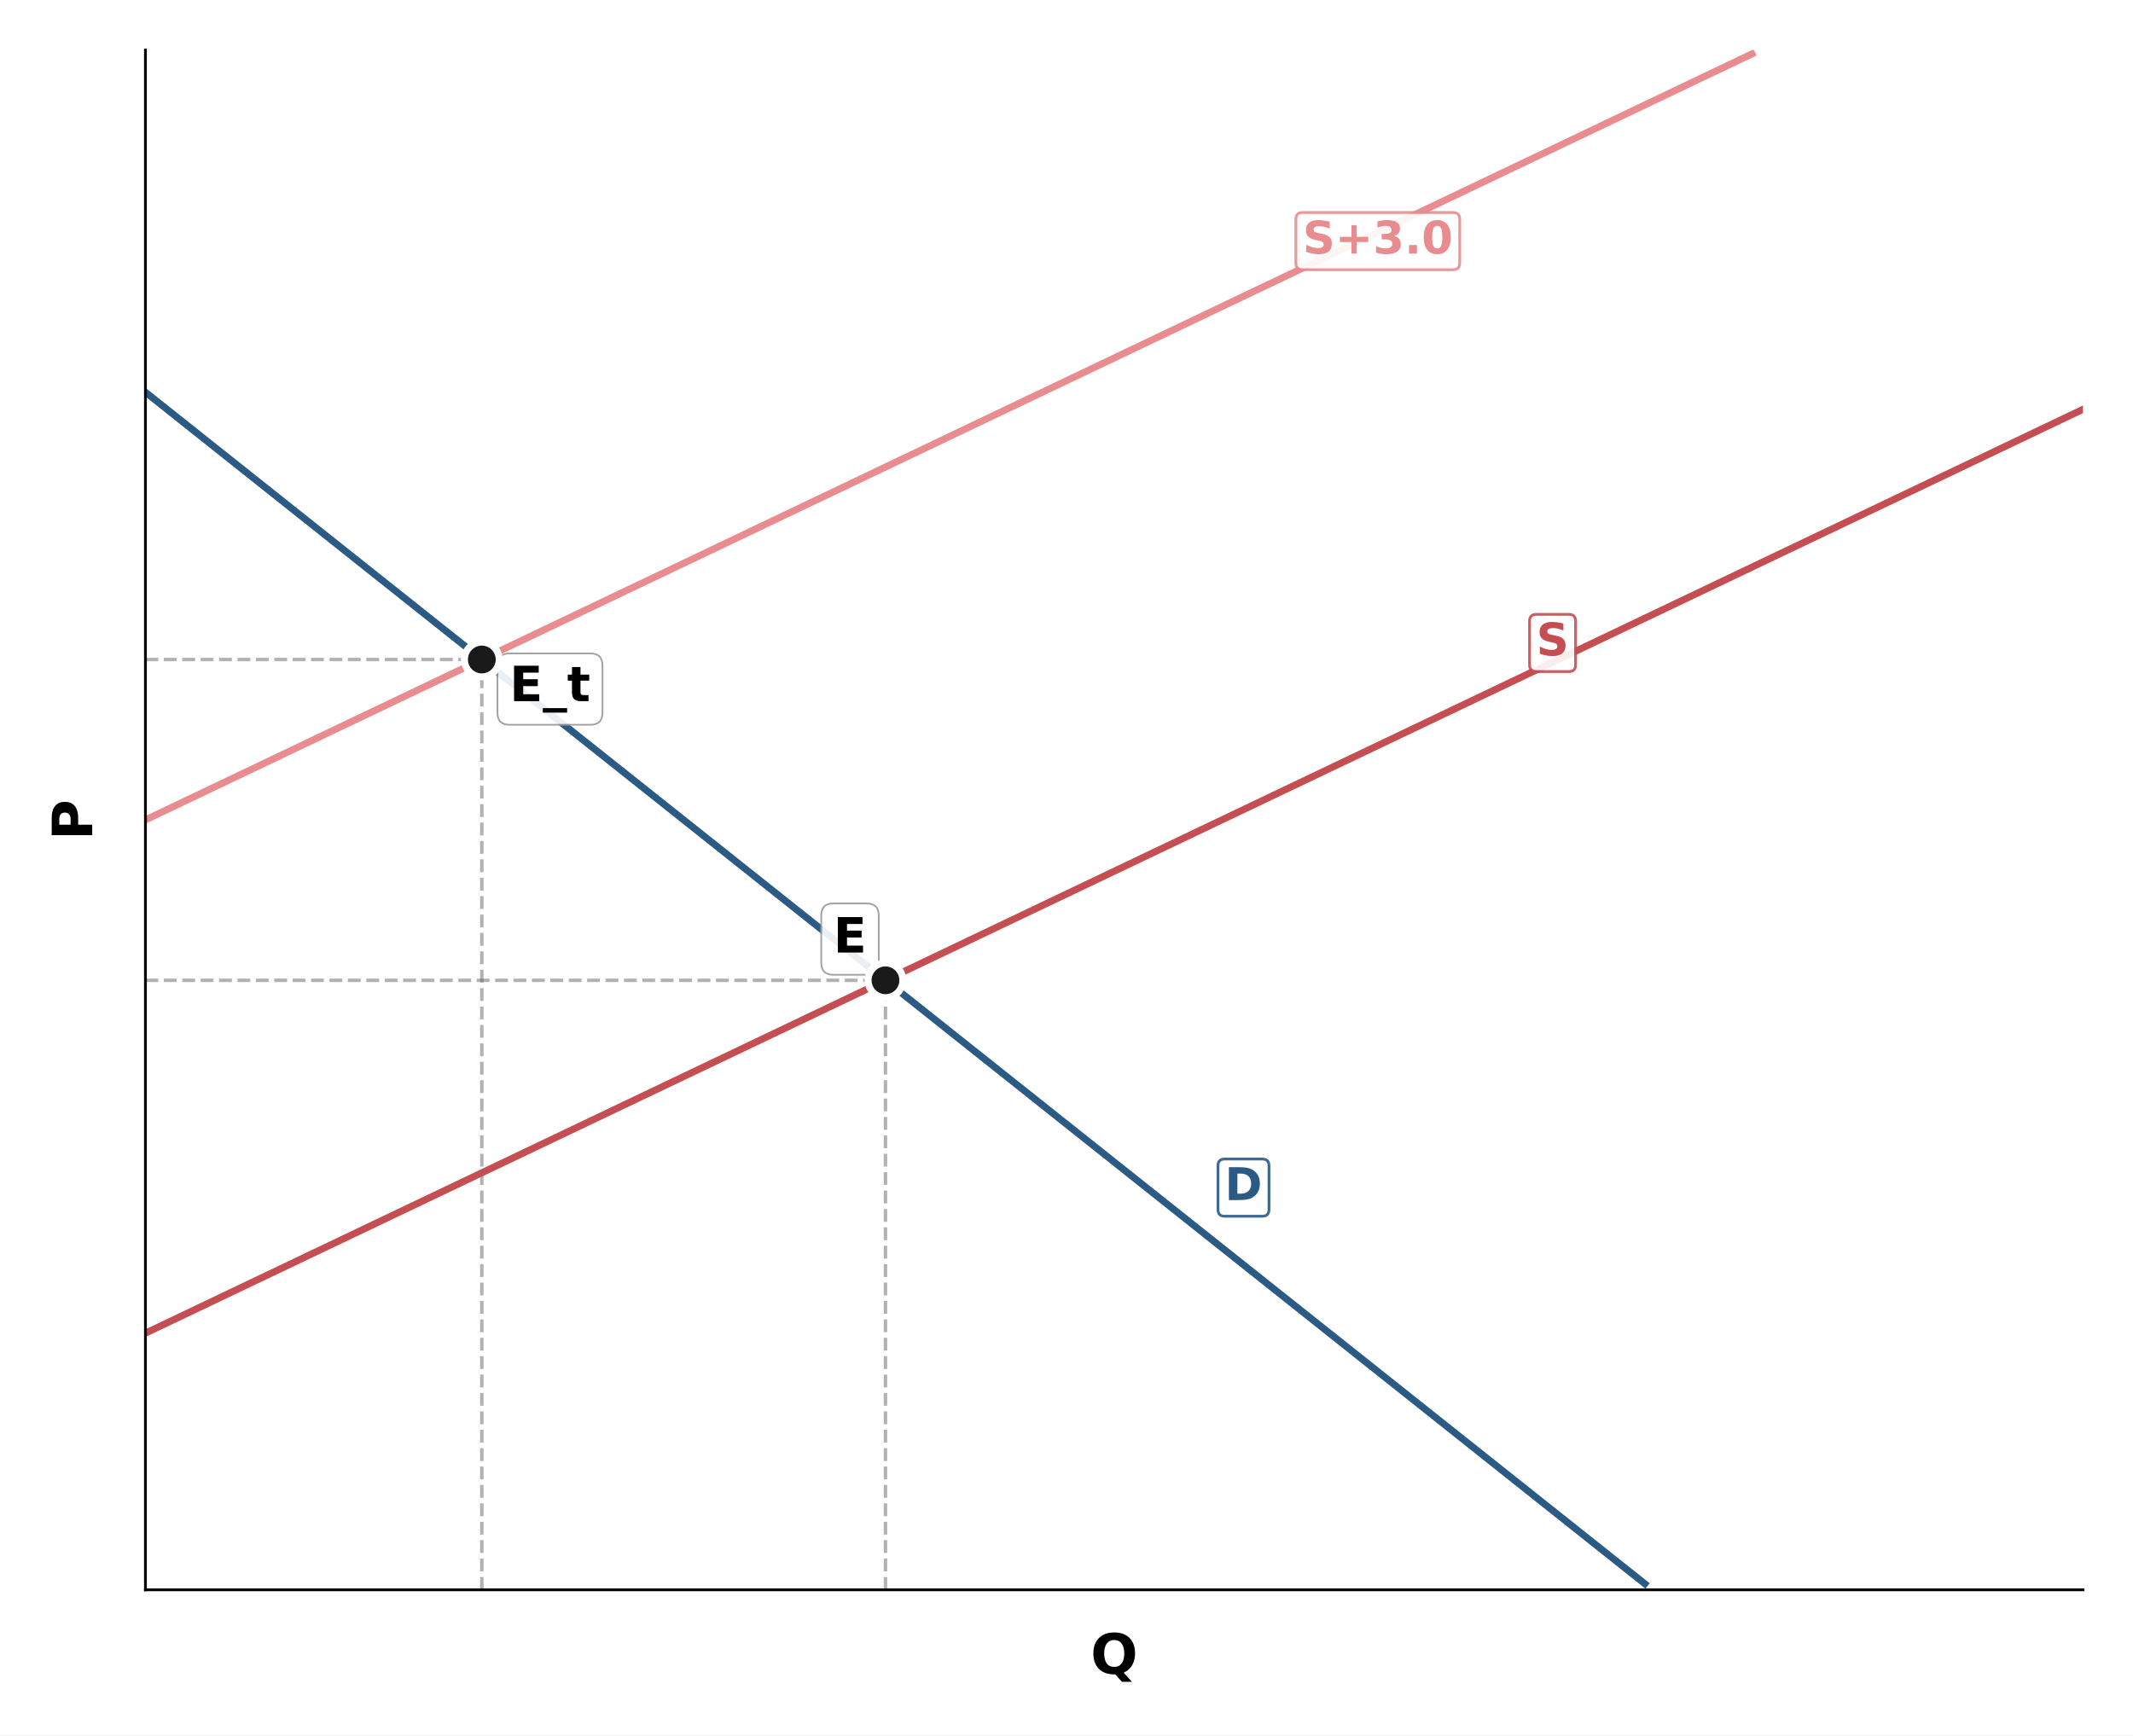
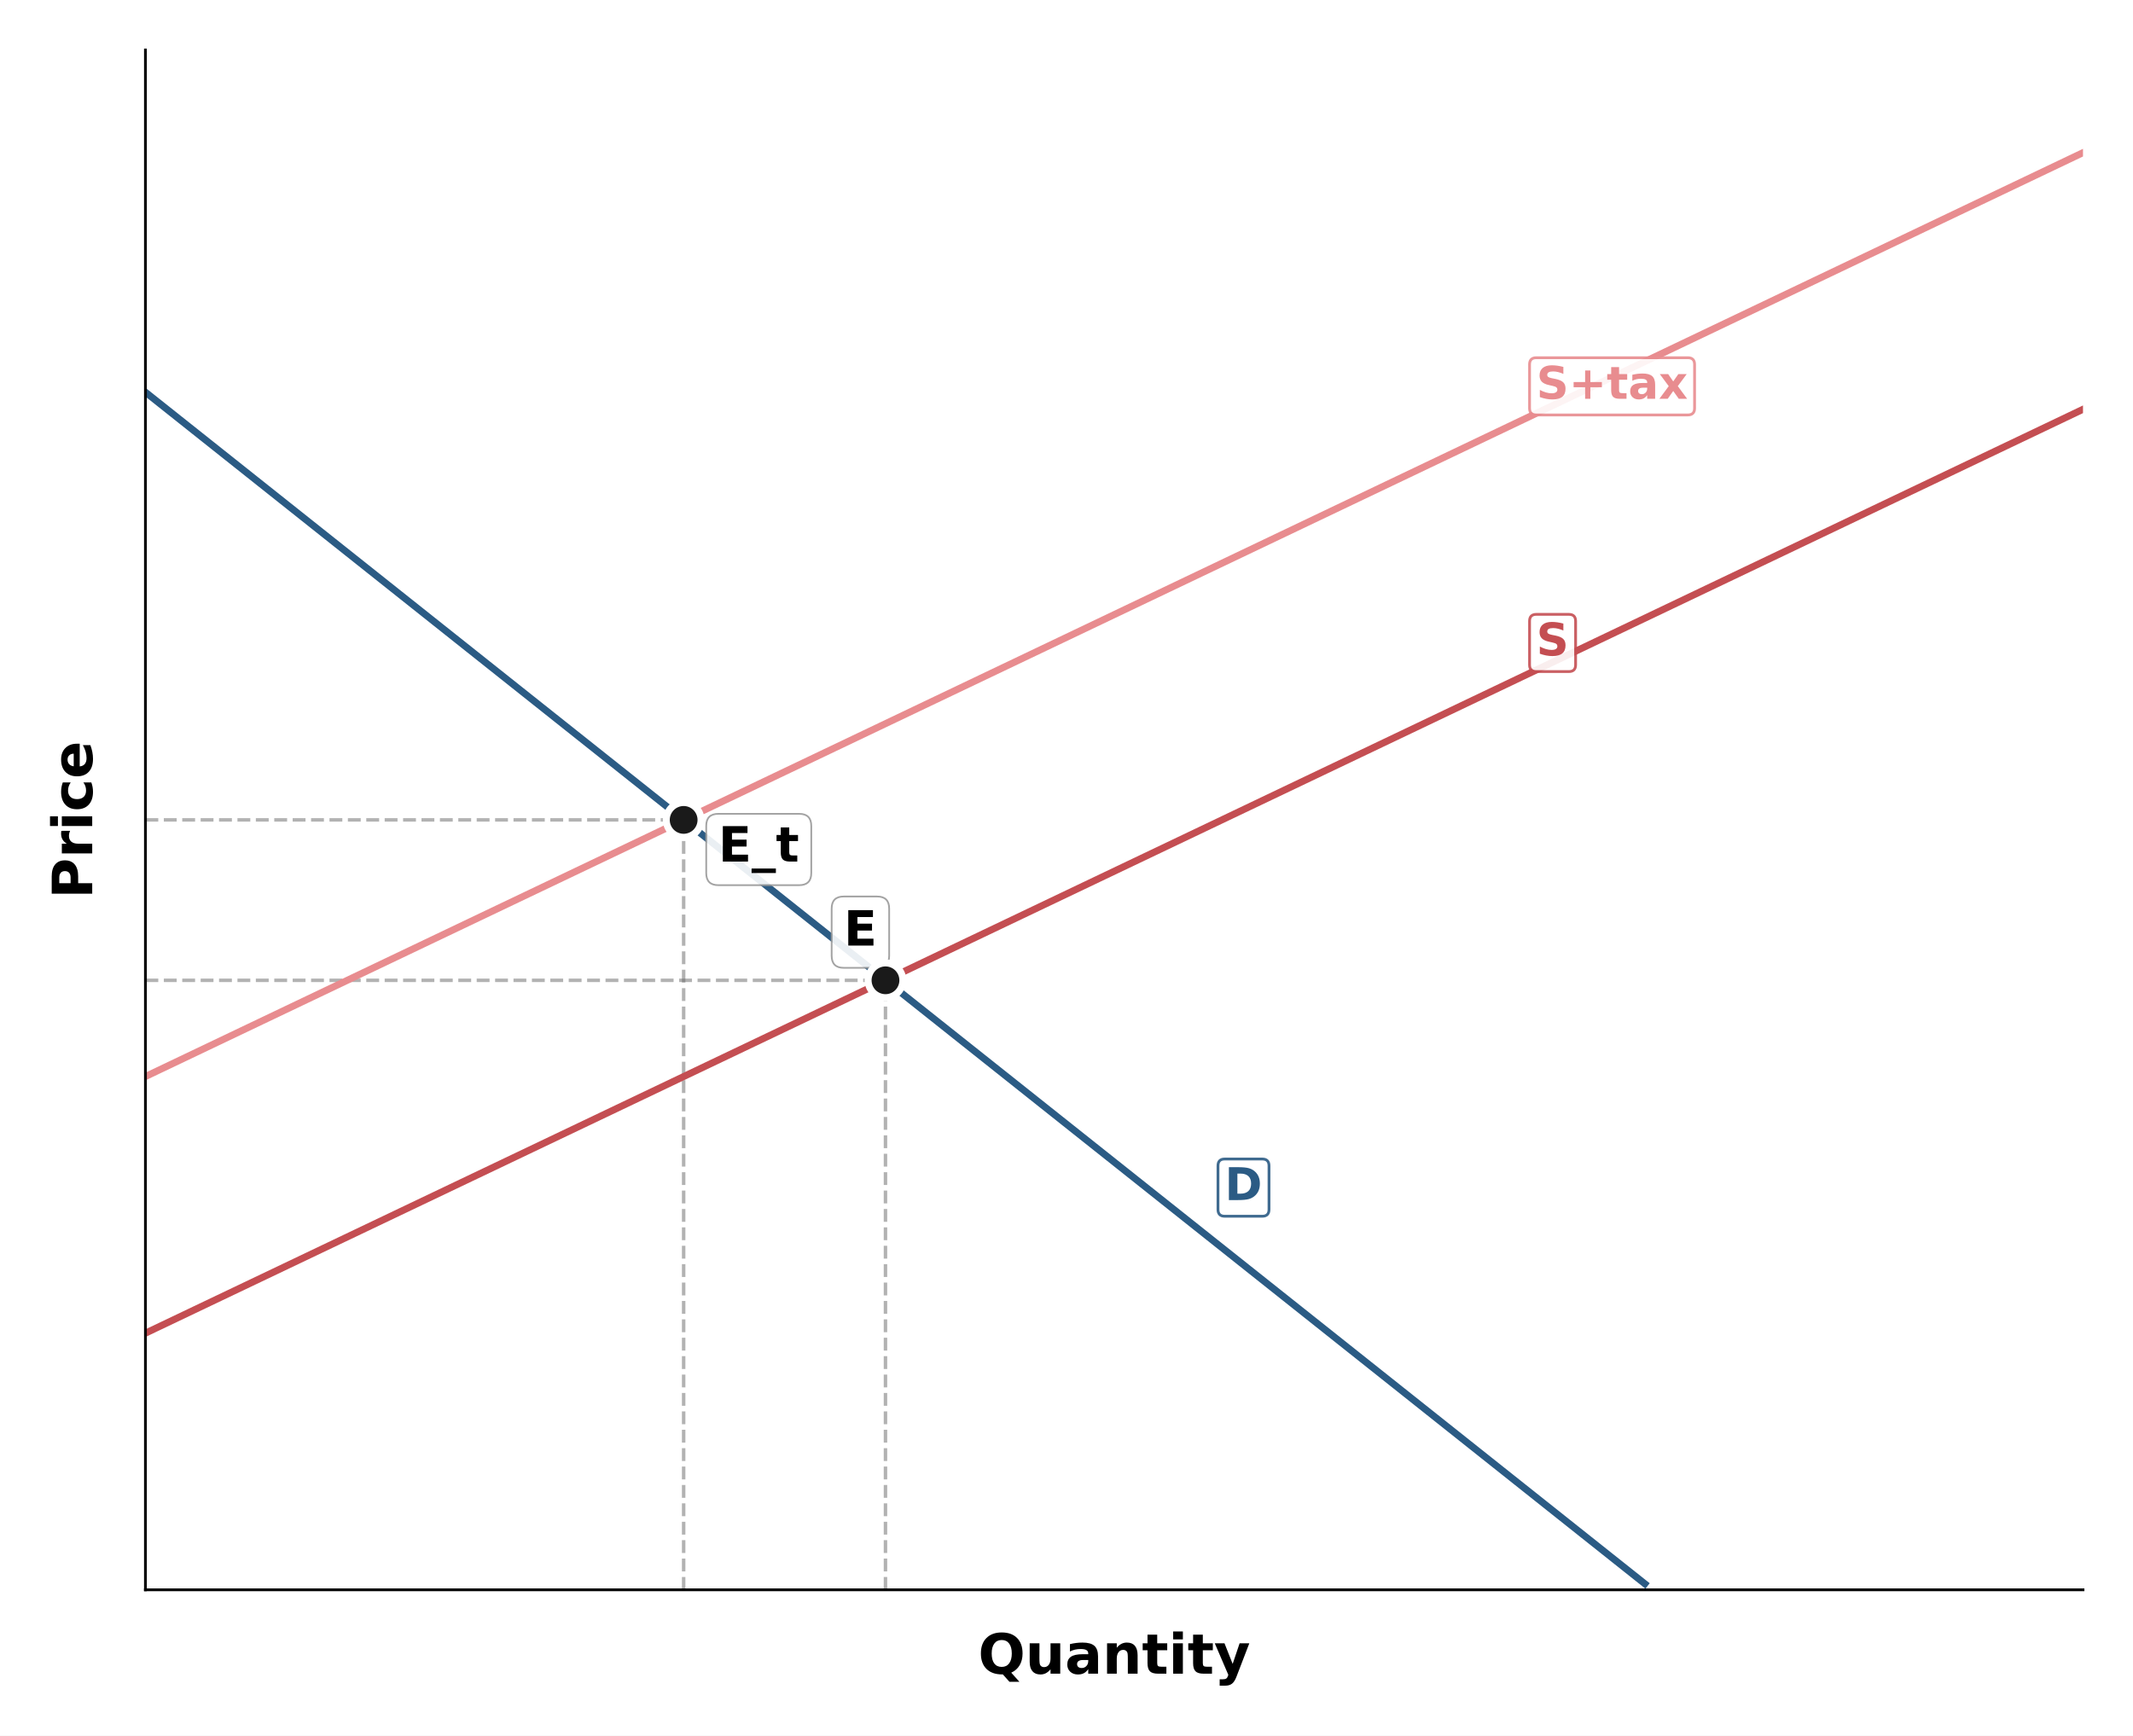
- <svg xmlns="http://www.w3.org/2000/svg" xmlns:xlink="http://www.w3.org/1999/xlink" width="614.285pt" height="499.805pt" viewBox="0 0 614.285 499.805" version="1.1">
+ <svg xmlns="http://www.w3.org/2000/svg" xmlns:xlink="http://www.w3.org/1999/xlink" width="614.285pt" height="499.93pt" viewBox="0 0 614.285 499.93" version="1.1">
  <defs>
    <style type="text/css">*{stroke-linejoin: round; stroke-linecap: butt}</style>
  </defs>
  <g id="figure_1">
    <g id="patch_1">
-       <path d="M 0 499.805  L 614.285 499.805  L 614.285 0  L 0 0  z " style="fill: #ffffff" />
+       <path d="M 0 499.93  L 614.285 499.93  L 614.285 0  L 0 0  z " style="fill: #ffffff" />
    </g>
    <g id="axes_1">
      <g id="patch_2">
        <path d="M 41.885 457.92  L 599.885 457.92  L 599.885 14.4  L 41.885 14.4  z " style="fill: #ffffff" />
      </g>
      <g id="line2d_1">
-         <path d="M 255.01 457.92  L 255.01 282.36  " clip-path="url(#pebe210a3e2)" style="fill: none; stroke-dasharray: 3.7,1.6; stroke-dashoffset: 0; stroke: #666666; stroke-opacity: 0.5" />
+         <path d="M 255.01 457.92  L 255.01 282.36  " clip-path="url(#p56eb7b7b7c)" style="fill: none; stroke-dasharray: 3.7,1.6; stroke-dashoffset: 0; stroke: #666666; stroke-opacity: 0.5" />
      </g>
      <g id="line2d_2">
-         <path d="M 41.885 282.36  L 255.01 282.36  " clip-path="url(#pebe210a3e2)" style="fill: none; stroke-dasharray: 3.7,1.6; stroke-dashoffset: 0; stroke: #666666; stroke-opacity: 0.5" />
+         <path d="M 41.885 282.36  L 255.01 282.36  " clip-path="url(#p56eb7b7b7c)" style="fill: none; stroke-dasharray: 3.7,1.6; stroke-dashoffset: 0; stroke: #666666; stroke-opacity: 0.5" />
      </g>
      <g id="line2d_3">
-         <path d="M 138.76 457.92  L 138.76 189.96  " clip-path="url(#pebe210a3e2)" style="fill: none; stroke-dasharray: 3.7,1.6; stroke-dashoffset: 0; stroke: #666666; stroke-opacity: 0.5" />
+         <path d="M 196.885 457.92  L 196.885 236.16  " clip-path="url(#p56eb7b7b7c)" style="fill: none; stroke-dasharray: 3.7,1.6; stroke-dashoffset: 0; stroke: #666666; stroke-opacity: 0.5" />
      </g>
      <g id="line2d_4">
-         <path d="M 41.885 189.96  L 138.76 189.96  " clip-path="url(#pebe210a3e2)" style="fill: none; stroke-dasharray: 3.7,1.6; stroke-dashoffset: 0; stroke: #666666; stroke-opacity: 0.5" />
+         <path d="M 41.885 236.16  L 196.885 236.16  " clip-path="url(#p56eb7b7b7c)" style="fill: none; stroke-dasharray: 3.7,1.6; stroke-dashoffset: 0; stroke: #666666; stroke-opacity: 0.5" />
      </g>
      <g id="matplotlib.axis_1">
        <g id="xtick_1" />
        <g id="xtick_2" />
        <g id="xtick_3" />
        <g id="xtick_4" />
        <g id="xtick_5" />
        <g id="xtick_6" />
        <g id="xtick_7" />
        <g id="xtick_8" />
        <g id="xtick_9" />
        <g id="xtick_10" />
        <g id="text_1">
-           <g transform="translate(314.0838 482.0775) scale(0.16 -0.16)">
+           <g transform="translate(281.69 482.0775) scale(0.16 -0.16)">
            <defs>
              <path id="DejaVuSans-Bold-51" d="M 2847 -84  L 2753 -84  Q 1600 -84 959 553  Q 319 1191 319 2328  Q 319 3463 958 4106  Q 1597 4750 2719 4750  Q 3853 4750 4486 4112  Q 5119 3475 5119 2328  Q 5119 1541 4783 972  Q 4447 403 3816 116  L 4756 -934  L 3609 -934  L 2847 -84  z M 2719 3878  Q 2169 3878 1866 3472  Q 1563 3066 1563 2328  Q 1563 1578 1859 1179  Q 2156 781 2719 781  Q 3272 781 3575 1187  Q 3878 1594 3878 2328  Q 3878 3066 3575 3472  Q 3272 3878 2719 3878  z " transform="scale(0.015625)" />
+               <path id="DejaVuSans-Bold-75" d="M 500 1363  L 500 3500  L 1625 3500  L 1625 3150  Q 1625 2866 1622 2436  Q 1619 2006 1619 1863  Q 1619 1441 1641 1255  Q 1663 1069 1716 984  Q 1784 875 1895 815  Q 2006 756 2150 756  Q 2500 756 2700 1025  Q 2900 1294 2900 1772  L 2900 3500  L 4019 3500  L 4019 0  L 2900 0  L 2900 506  Q 2647 200 2364 54  Q 2081 -91 1741 -91  Q 1134 -91 817 281  Q 500 653 500 1363  z " transform="scale(0.015625)" />
+               <path id="DejaVuSans-Bold-61" d="M 2106 1575  Q 1756 1575 1579 1456  Q 1403 1338 1403 1106  Q 1403 894 1545 773  Q 1688 653 1941 653  Q 2256 653 2472 879  Q 2688 1106 2688 1447  L 2688 1575  L 2106 1575  z M 3816 1997  L 3816 0  L 2688 0  L 2688 519  Q 2463 200 2181 54  Q 1900 -91 1497 -91  Q 953 -91 614 226  Q 275 544 275 1050  Q 275 1666 698 1953  Q 1122 2241 2028 2241  L 2688 2241  L 2688 2328  Q 2688 2594 2478 2717  Q 2269 2841 1825 2841  Q 1466 2841 1156 2769  Q 847 2697 581 2553  L 581 3406  Q 941 3494 1303 3539  Q 1666 3584 2028 3584  Q 2975 3584 3395 3211  Q 3816 2838 3816 1997  z " transform="scale(0.015625)" />
+               <path id="DejaVuSans-Bold-6e" d="M 4056 2131  L 4056 0  L 2931 0  L 2931 347  L 2931 1631  Q 2931 2084 2911 2256  Q 2891 2428 2841 2509  Q 2775 2619 2662 2680  Q 2550 2741 2406 2741  Q 2056 2741 1856 2470  Q 1656 2200 1656 1722  L 1656 0  L 538 0  L 538 3500  L 1656 3500  L 1656 2988  Q 1909 3294 2193 3439  Q 2478 3584 2822 3584  Q 3428 3584 3742 3212  Q 4056 2841 4056 2131  z " transform="scale(0.015625)" />
+               <path id="DejaVuSans-Bold-74" d="M 1759 4494  L 1759 3500  L 2913 3500  L 2913 2700  L 1759 2700  L 1759 1216  Q 1759 972 1856 886  Q 1953 800 2241 800  L 2816 800  L 2816 0  L 1856 0  Q 1194 0 917 276  Q 641 553 641 1216  L 641 2700  L 84 2700  L 84 3500  L 641 3500  L 641 4494  L 1759 4494  z " transform="scale(0.015625)" />
+               <path id="DejaVuSans-Bold-69" d="M 538 3500  L 1656 3500  L 1656 0  L 538 0  L 538 3500  z M 538 4863  L 1656 4863  L 1656 3950  L 538 3950  L 538 4863  z " transform="scale(0.015625)" />
+               <path id="DejaVuSans-Bold-79" d="M 78 3500  L 1197 3500  L 2138 1125  L 2938 3500  L 4056 3500  L 2584 -331  Q 2363 -916 2067 -1148  Q 1772 -1381 1288 -1381  L 641 -1381  L 641 -647  L 991 -647  Q 1275 -647 1404 -556  Q 1534 -466 1606 -231  L 1638 -134  L 78 3500  z " transform="scale(0.015625)" />
            </defs>
            <use xlink:href="#DejaVuSans-Bold-51" />
+             <use xlink:href="#DejaVuSans-Bold-75" x="85.01" />
+             <use xlink:href="#DejaVuSans-Bold-61" x="156.201" />
+             <use xlink:href="#DejaVuSans-Bold-6e" x="223.682" />
+             <use xlink:href="#DejaVuSans-Bold-74" x="294.873" />
+             <use xlink:href="#DejaVuSans-Bold-69" x="342.676" />
+             <use xlink:href="#DejaVuSans-Bold-74" x="376.953" />
+             <use xlink:href="#DejaVuSans-Bold-79" x="424.756" />
          </g>
        </g>
      </g>
      <g id="matplotlib.axis_2">
        <g id="ytick_1" />
        <g id="ytick_2" />
        <g id="ytick_3" />
        <g id="ytick_4" />
        <g id="ytick_5" />
        <g id="ytick_6" />
        <g id="ytick_7" />
        <g id="ytick_8" />
        <g id="ytick_9" />
        <g id="ytick_10" />
        <g id="text_2">
-           <g transform="translate(26.5575 242.0238) rotate(-90) scale(0.16 -0.16)">
+           <g transform="translate(26.5575 258.88) rotate(-90) scale(0.16 -0.16)">
            <defs>
              <path id="DejaVuSans-Bold-50" d="M 588 4666  L 2584 4666  Q 3475 4666 3951 4270  Q 4428 3875 4428 3144  Q 4428 2409 3951 2014  Q 3475 1619 2584 1619  L 1791 1619  L 1791 0  L 588 0  L 588 4666  z M 1791 3794  L 1791 2491  L 2456 2491  Q 2806 2491 2997 2661  Q 3188 2831 3188 3144  Q 3188 3456 2997 3625  Q 2806 3794 2456 3794  L 1791 3794  z " transform="scale(0.015625)" />
+               <path id="DejaVuSans-Bold-72" d="M 3138 2547  Q 2991 2616 2845 2648  Q 2700 2681 2553 2681  Q 2122 2681 1889 2404  Q 1656 2128 1656 1613  L 1656 0  L 538 0  L 538 3500  L 1656 3500  L 1656 2925  Q 1872 3269 2151 3426  Q 2431 3584 2822 3584  Q 2878 3584 2943 3579  Q 3009 3575 3134 3559  L 3138 2547  z " transform="scale(0.015625)" />
+               <path id="DejaVuSans-Bold-63" d="M 3366 3391  L 3366 2478  Q 3138 2634 2908 2709  Q 2678 2784 2431 2784  Q 1963 2784 1702 2511  Q 1441 2238 1441 1747  Q 1441 1256 1702 982  Q 1963 709 2431 709  Q 2694 709 2930 787  Q 3166 866 3366 1019  L 3366 103  Q 3103 6 2833 -42  Q 2563 -91 2291 -91  Q 1344 -91 809 395  Q 275 881 275 1747  Q 275 2613 809 3098  Q 1344 3584 2291 3584  Q 2566 3584 2833 3536  Q 3100 3488 3366 3391  z " transform="scale(0.015625)" />
+               <path id="DejaVuSans-Bold-65" d="M 4031 1759  L 4031 1441  L 1416 1441  Q 1456 1047 1700 850  Q 1944 653 2381 653  Q 2734 653 3104 758  Q 3475 863 3866 1075  L 3866 213  Q 3469 63 3072 -14  Q 2675 -91 2278 -91  Q 1328 -91 801 392  Q 275 875 275 1747  Q 275 2603 792 3093  Q 1309 3584 2216 3584  Q 3041 3584 3536 3087  Q 4031 2591 4031 1759  z M 2881 2131  Q 2881 2450 2695 2645  Q 2509 2841 2209 2841  Q 1884 2841 1681 2658  Q 1478 2475 1428 2131  L 2881 2131  z " transform="scale(0.015625)" />
            </defs>
            <use xlink:href="#DejaVuSans-Bold-50" />
+             <use xlink:href="#DejaVuSans-Bold-72" x="73.291" />
+             <use xlink:href="#DejaVuSans-Bold-69" x="122.607" />
+             <use xlink:href="#DejaVuSans-Bold-63" x="156.885" />
+             <use xlink:href="#DejaVuSans-Bold-65" x="216.162" />
          </g>
        </g>
      </g>
      <g id="line2d_5">
-         <path d="M 41.885 112.96  L 473.704 456.187  L 473.704 456.187  " clip-path="url(#pebe210a3e2)" style="fill: none; stroke: #2b5b84; stroke-width: 2; stroke-linecap: square" />
+         <path d="M 41.885 112.96  L 473.704 456.187  L 473.704 456.187  " clip-path="url(#p56eb7b7b7c)" style="fill: none; stroke: #2b5b84; stroke-width: 2; stroke-linecap: square" />
      </g>
      <g id="line2d_6">
-         <path d="M 41.885 384  L 599.885 117.888  L 599.885 117.888  " clip-path="url(#pebe210a3e2)" style="fill: none; stroke: #c44e52; stroke-width: 2; stroke-linecap: square" />
+         <path d="M 41.885 384  L 599.885 117.888  L 599.885 117.888  " clip-path="url(#p56eb7b7b7c)" style="fill: none; stroke: #c44e52; stroke-width: 2; stroke-linecap: square" />
      </g>
      <g id="line2d_7">
-         <path d="M 41.885 236.16  L 504.548 15.514  L 504.548 15.514  " clip-path="url(#pebe210a3e2)" style="fill: none; stroke: #e88c8f; stroke-width: 2; stroke-linecap: square" />
+         <path d="M 41.885 310.08  L 599.885 43.968  L 599.885 43.968  " clip-path="url(#p56eb7b7b7c)" style="fill: none; stroke: #e88c8f; stroke-width: 2; stroke-linecap: square" />
      </g>
      <g id="patch_3">
        <path d="M 41.885 457.92  L 41.885 14.4  " style="fill: none; stroke: #000000; stroke-width: 0.8; stroke-linejoin: miter; stroke-linecap: square" />
      </g>
      <g id="patch_4">
        <path d="M 41.885 457.92  L 599.885 457.92  " style="fill: none; stroke: #000000; stroke-width: 0.8; stroke-linejoin: miter; stroke-linecap: square" />
      </g>
      <g id="text_3">
        <g id="patch_5">
          <path d="M 352.719 350.318  L 363.511 350.318  Q 365.461 350.318 365.461 348.368  L 365.461 335.786  Q 365.461 333.836 363.511 333.836  L 352.719 333.836  Q 350.769 333.836 350.769 335.786  L 350.769 348.368  Q 350.769 350.318 352.719 350.318  z " style="fill: #ffffff; opacity: 0.9; stroke: #2b5b84; stroke-width: 0.8; stroke-linejoin: miter" />
        </g>
        <g style="fill: #2b5b84" transform="translate(352.7192 345.6643) scale(0.13 -0.13)">
          <defs>
            <path id="DejaVuSans-Bold-44" d="M 1791 3756  L 1791 909  L 2222 909  Q 2959 909 3348 1275  Q 3738 1641 3738 2338  Q 3738 3031 3350 3393  Q 2963 3756 2222 3756  L 1791 3756  z M 588 4666  L 1856 4666  Q 2919 4666 3439 4514  Q 3959 4363 4331 4000  Q 4659 3684 4818 3271  Q 4978 2859 4978 2338  Q 4978 1809 4818 1395  Q 4659 981 4331 666  Q 3956 303 3431 151  Q 2906 0 1856 0  L 588 0  L 588 4666  z " transform="scale(0.015625)" />
          </defs>
          <use xlink:href="#DejaVuSans-Bold-44" />
        </g>
      </g>
      <g id="text_4">
        <g id="patch_6">
          <path d="M 442.448 193.439  L 451.81 193.439  Q 453.76 193.439 453.76 191.489  L 453.76 178.908  Q 453.76 176.958 451.81 176.958  L 442.448 176.958  Q 440.498 176.958 440.498 178.908  L 440.498 191.489  Q 440.498 193.439 442.448 193.439  z " style="fill: #ffffff; opacity: 0.9; stroke: #c44e52; stroke-width: 0.8; stroke-linejoin: miter" />
        </g>
        <g style="fill: #c44e52" transform="translate(442.4478 188.7855) scale(0.13 -0.13)">
          <defs>
            <path id="DejaVuSans-Bold-53" d="M 3834 4519  L 3834 3531  Q 3450 3703 3084 3790  Q 2719 3878 2394 3878  Q 1963 3878 1756 3759  Q 1550 3641 1550 3391  Q 1550 3203 1689 3098  Q 1828 2994 2194 2919  L 2706 2816  Q 3484 2659 3812 2340  Q 4141 2022 4141 1434  Q 4141 663 3683 286  Q 3225 -91 2284 -91  Q 1841 -91 1394 -6  Q 947 78 500 244  L 500 1259  Q 947 1022 1364 901  Q 1781 781 2169 781  Q 2563 781 2772 912  Q 2981 1044 2981 1288  Q 2981 1506 2839 1625  Q 2697 1744 2272 1838  L 1806 1941  Q 1106 2091 782 2419  Q 459 2747 459 3303  Q 459 4000 909 4375  Q 1359 4750 2203 4750  Q 2588 4750 2994 4692  Q 3400 4634 3834 4519  z " transform="scale(0.015625)" />
          </defs>
          <use xlink:href="#DejaVuSans-Bold-53" />
        </g>
      </g>
      <g id="text_5">
        <g id="patch_7">
-           <path d="M 375.151 77.693  L 418.435 77.693  Q 420.385 77.693 420.385 75.743  L 420.385 63.161  Q 420.385 61.211 418.435 61.211  L 375.151 61.211  Q 373.201 61.211 373.201 63.161  L 373.201 75.743  Q 373.201 77.693 375.151 77.693  z " style="fill: #ffffff; opacity: 0.9; stroke: #e88c8f; stroke-width: 0.8; stroke-linejoin: miter" />
+           <path d="M 442.448 119.519  L 486.075 119.519  Q 488.025 119.519 488.025 117.569  L 488.025 104.988  Q 488.025 103.038 486.075 103.038  L 442.448 103.038  Q 440.498 103.038 440.498 104.988  L 440.498 117.569  Q 440.498 119.519 442.448 119.519  z " style="fill: #ffffff; opacity: 0.9; stroke: #e88c8f; stroke-width: 0.8; stroke-linejoin: miter" />
        </g>
-         <g style="fill: #e88c8f" transform="translate(375.1513 73.03944) scale(0.13 -0.13)">
+         <g style="fill: #e88c8f" transform="translate(442.4478 114.8655) scale(0.13 -0.13)">
          <defs>
            <path id="DejaVuSans-Bold-2b" d="M 3053 4013  L 3053 2375  L 4684 2375  L 4684 1638  L 3053 1638  L 3053 0  L 2309 0  L 2309 1638  L 678 1638  L 678 2375  L 2309 2375  L 2309 4013  L 3053 4013  z " transform="scale(0.015625)" />
-             <path id="DejaVuSans-Bold-33" d="M 2981 2516  Q 3453 2394 3698 2092  Q 3944 1791 3944 1325  Q 3944 631 3412 270  Q 2881 -91 1863 -91  Q 1503 -91 1142 -33  Q 781 25 428 141  L 428 1069  Q 766 900 1098 814  Q 1431 728 1753 728  Q 2231 728 2486 893  Q 2741 1059 2741 1369  Q 2741 1688 2480 1852  Q 2219 2016 1709 2016  L 1228 2016  L 1228 2791  L 1734 2791  Q 2188 2791 2409 2933  Q 2631 3075 2631 3366  Q 2631 3634 2415 3781  Q 2200 3928 1806 3928  Q 1516 3928 1219 3862  Q 922 3797 628 3669  L 628 4550  Q 984 4650 1334 4700  Q 1684 4750 2022 4750  Q 2931 4750 3382 4451  Q 3834 4153 3834 3553  Q 3834 3144 3618 2883  Q 3403 2622 2981 2516  z " transform="scale(0.015625)" />
-             <path id="DejaVuSans-Bold-2e" d="M 653 1209  L 1778 1209  L 1778 0  L 653 0  L 653 1209  z " transform="scale(0.015625)" />
-             <path id="DejaVuSans-Bold-30" d="M 2944 2338  Q 2944 3213 2780 3570  Q 2616 3928 2228 3928  Q 1841 3928 1675 3570  Q 1509 3213 1509 2338  Q 1509 1453 1675 1090  Q 1841 728 2228 728  Q 2613 728 2778 1090  Q 2944 1453 2944 2338  z M 4147 2328  Q 4147 1169 3647 539  Q 3147 -91 2228 -91  Q 1306 -91 806 539  Q 306 1169 306 2328  Q 306 3491 806 4120  Q 1306 4750 2228 4750  Q 3147 4750 3647 4120  Q 4147 3491 4147 2328  z " transform="scale(0.015625)" />
+             <path id="DejaVuSans-Bold-78" d="M 1422 1791  L 159 3500  L 1344 3500  L 2059 2463  L 2784 3500  L 3969 3500  L 2706 1797  L 4031 0  L 2847 0  L 2059 1106  L 1281 0  L 97 0  L 1422 1791  z " transform="scale(0.015625)" />
          </defs>
          <use xlink:href="#DejaVuSans-Bold-53" />
          <use xlink:href="#DejaVuSans-Bold-2b" x="72.021" />
-           <use xlink:href="#DejaVuSans-Bold-33" x="155.811" />
-           <use xlink:href="#DejaVuSans-Bold-2e" x="225.391" />
-           <use xlink:href="#DejaVuSans-Bold-30" x="263.379" />
+           <use xlink:href="#DejaVuSans-Bold-74" x="155.811" />
+           <use xlink:href="#DejaVuSans-Bold-61" x="203.613" />
+           <use xlink:href="#DejaVuSans-Bold-78" x="271.094" />
        </g>
      </g>
      <g id="text_6">
        <g id="patch_8">
-           <path d="M 240.01 280.772  L 249.574 280.772  Q 253.074 280.772 253.074 277.272  L 253.074 263.722  Q 253.074 260.222 249.574 260.222  L 240.01 260.222  Q 236.51 260.222 236.51 263.722  L 236.51 277.272  Q 236.51 280.772 240.01 280.772  z " style="fill: #ffffff; opacity: 0.9; stroke: #999999; stroke-width: 0.5; stroke-linejoin: miter" />
+           <path d="M 243.01 278.772  L 252.574 278.772  Q 256.074 278.772 256.074 275.272  L 256.074 261.722  Q 256.074 258.222 252.574 258.222  L 243.01 258.222  Q 239.51 258.222 239.51 261.722  L 239.51 275.272  Q 239.51 278.772 243.01 278.772  z " style="fill: #ffffff; opacity: 0.9; stroke: #999999; stroke-width: 0.5; stroke-linejoin: miter" />
        </g>
-         <g transform="translate(240.01 274.36) scale(0.14 -0.14)">
+         <g transform="translate(243.01 272.36) scale(0.14 -0.14)">
          <defs>
            <path id="DejaVuSans-Bold-45" d="M 588 4666  L 3834 4666  L 3834 3756  L 1791 3756  L 1791 2888  L 3713 2888  L 3713 1978  L 1791 1978  L 1791 909  L 3903 909  L 3903 0  L 588 0  L 588 4666  z " transform="scale(0.015625)" />
          </defs>
          <use xlink:href="#DejaVuSans-Bold-45" />
        </g>
      </g>
      <g id="text_7">
        <g id="patch_9">
-           <path d="M 146.76 208.761  L 170.015 208.761  Q 173.515 208.761 173.515 205.261  L 173.515 191.712  Q 173.515 188.212 170.015 188.212  L 146.76 188.212  Q 143.26 188.212 143.26 191.712  L 143.26 205.261  Q 143.26 208.761 146.76 208.761  z " style="fill: #ffffff; opacity: 0.9; stroke: #999999; stroke-width: 0.5; stroke-linejoin: miter" />
+           <path d="M 206.885 254.961  L 230.14 254.961  Q 233.64 254.961 233.64 251.461  L 233.64 237.912  Q 233.64 234.412 230.14 234.412  L 206.885 234.412  Q 203.385 234.412 203.385 237.912  L 203.385 251.461  Q 203.385 254.961 206.885 254.961  z " style="fill: #ffffff; opacity: 0.9; stroke: #999999; stroke-width: 0.5; stroke-linejoin: miter" />
        </g>
-         <g transform="translate(146.76 201.96) scale(0.14 -0.14)">
+         <g transform="translate(206.885 248.16) scale(0.14 -0.14)">
          <defs>
            <path id="DejaVuSans-Bold-5f" d="M 3200 -916  L 3200 -1509  L 0 -1509  L 0 -916  L 3200 -916  z " transform="scale(0.015625)" />
-             <path id="DejaVuSans-Bold-74" d="M 1759 4494  L 1759 3500  L 2913 3500  L 2913 2700  L 1759 2700  L 1759 1216  Q 1759 972 1856 886  Q 1953 800 2241 800  L 2816 800  L 2816 0  L 1856 0  Q 1194 0 917 276  Q 641 553 641 1216  L 641 2700  L 84 2700  L 84 3500  L 641 3500  L 641 4494  L 1759 4494  z " transform="scale(0.015625)" />
          </defs>
          <use xlink:href="#DejaVuSans-Bold-45" />
          <use xlink:href="#DejaVuSans-Bold-5f" x="68.311" />
          <use xlink:href="#DejaVuSans-Bold-74" x="118.311" />
        </g>
      </g>
      <g id="line2d_8">
        <defs>
-           <path id="m72951771d4" d="M 0 5  C 1.326 5 2.598 4.473 3.536 3.536  C 4.473 2.598 5 1.326 5 0  C 5 -1.326 4.473 -2.598 3.536 -3.536  C 2.598 -4.473 1.326 -5 0 -5  C -1.326 -5 -2.598 -4.473 -3.536 -3.536  C -4.473 -2.598 -5 -1.326 -5 0  C -5 1.326 -4.473 2.598 -3.536 3.536  C -2.598 4.473 -1.326 5 0 5  z " style="stroke: #ffffff; stroke-width: 2" />
+           <path id="m008a1fb484" d="M 0 5  C 1.326 5 2.598 4.473 3.536 3.536  C 4.473 2.598 5 1.326 5 0  C 5 -1.326 4.473 -2.598 3.536 -3.536  C 2.598 -4.473 1.326 -5 0 -5  C -1.326 -5 -2.598 -4.473 -3.536 -3.536  C -4.473 -2.598 -5 -1.326 -5 0  C -5 1.326 -4.473 2.598 -3.536 3.536  C -2.598 4.473 -1.326 5 0 5  z " style="stroke: #ffffff; stroke-width: 2" />
        </defs>
-         <g clip-path="url(#pebe210a3e2)">
-           <use xlink:href="#m72951771d4" x="255.01" y="282.36" style="fill: #1a1a1a; stroke: #ffffff; stroke-width: 2" />
+         <g clip-path="url(#p56eb7b7b7c)">
+           <use xlink:href="#m008a1fb484" x="255.01" y="282.36" style="fill: #1a1a1a; stroke: #ffffff; stroke-width: 2" />
        </g>
      </g>
      <g id="line2d_9">
-         <g clip-path="url(#pebe210a3e2)">
-           <use xlink:href="#m72951771d4" x="138.76" y="189.96" style="fill: #1a1a1a; stroke: #ffffff; stroke-width: 2" />
+         <g clip-path="url(#p56eb7b7b7c)">
+           <use xlink:href="#m008a1fb484" x="196.885" y="236.16" style="fill: #1a1a1a; stroke: #ffffff; stroke-width: 2" />
        </g>
      </g>
    </g>
  </g>
  <defs>
-     <clipPath id="pebe210a3e2">
+     <clipPath id="p56eb7b7b7c">
      <rect x="41.885" y="14.4" width="558" height="443.52" />
    </clipPath>
  </defs>
</svg>
